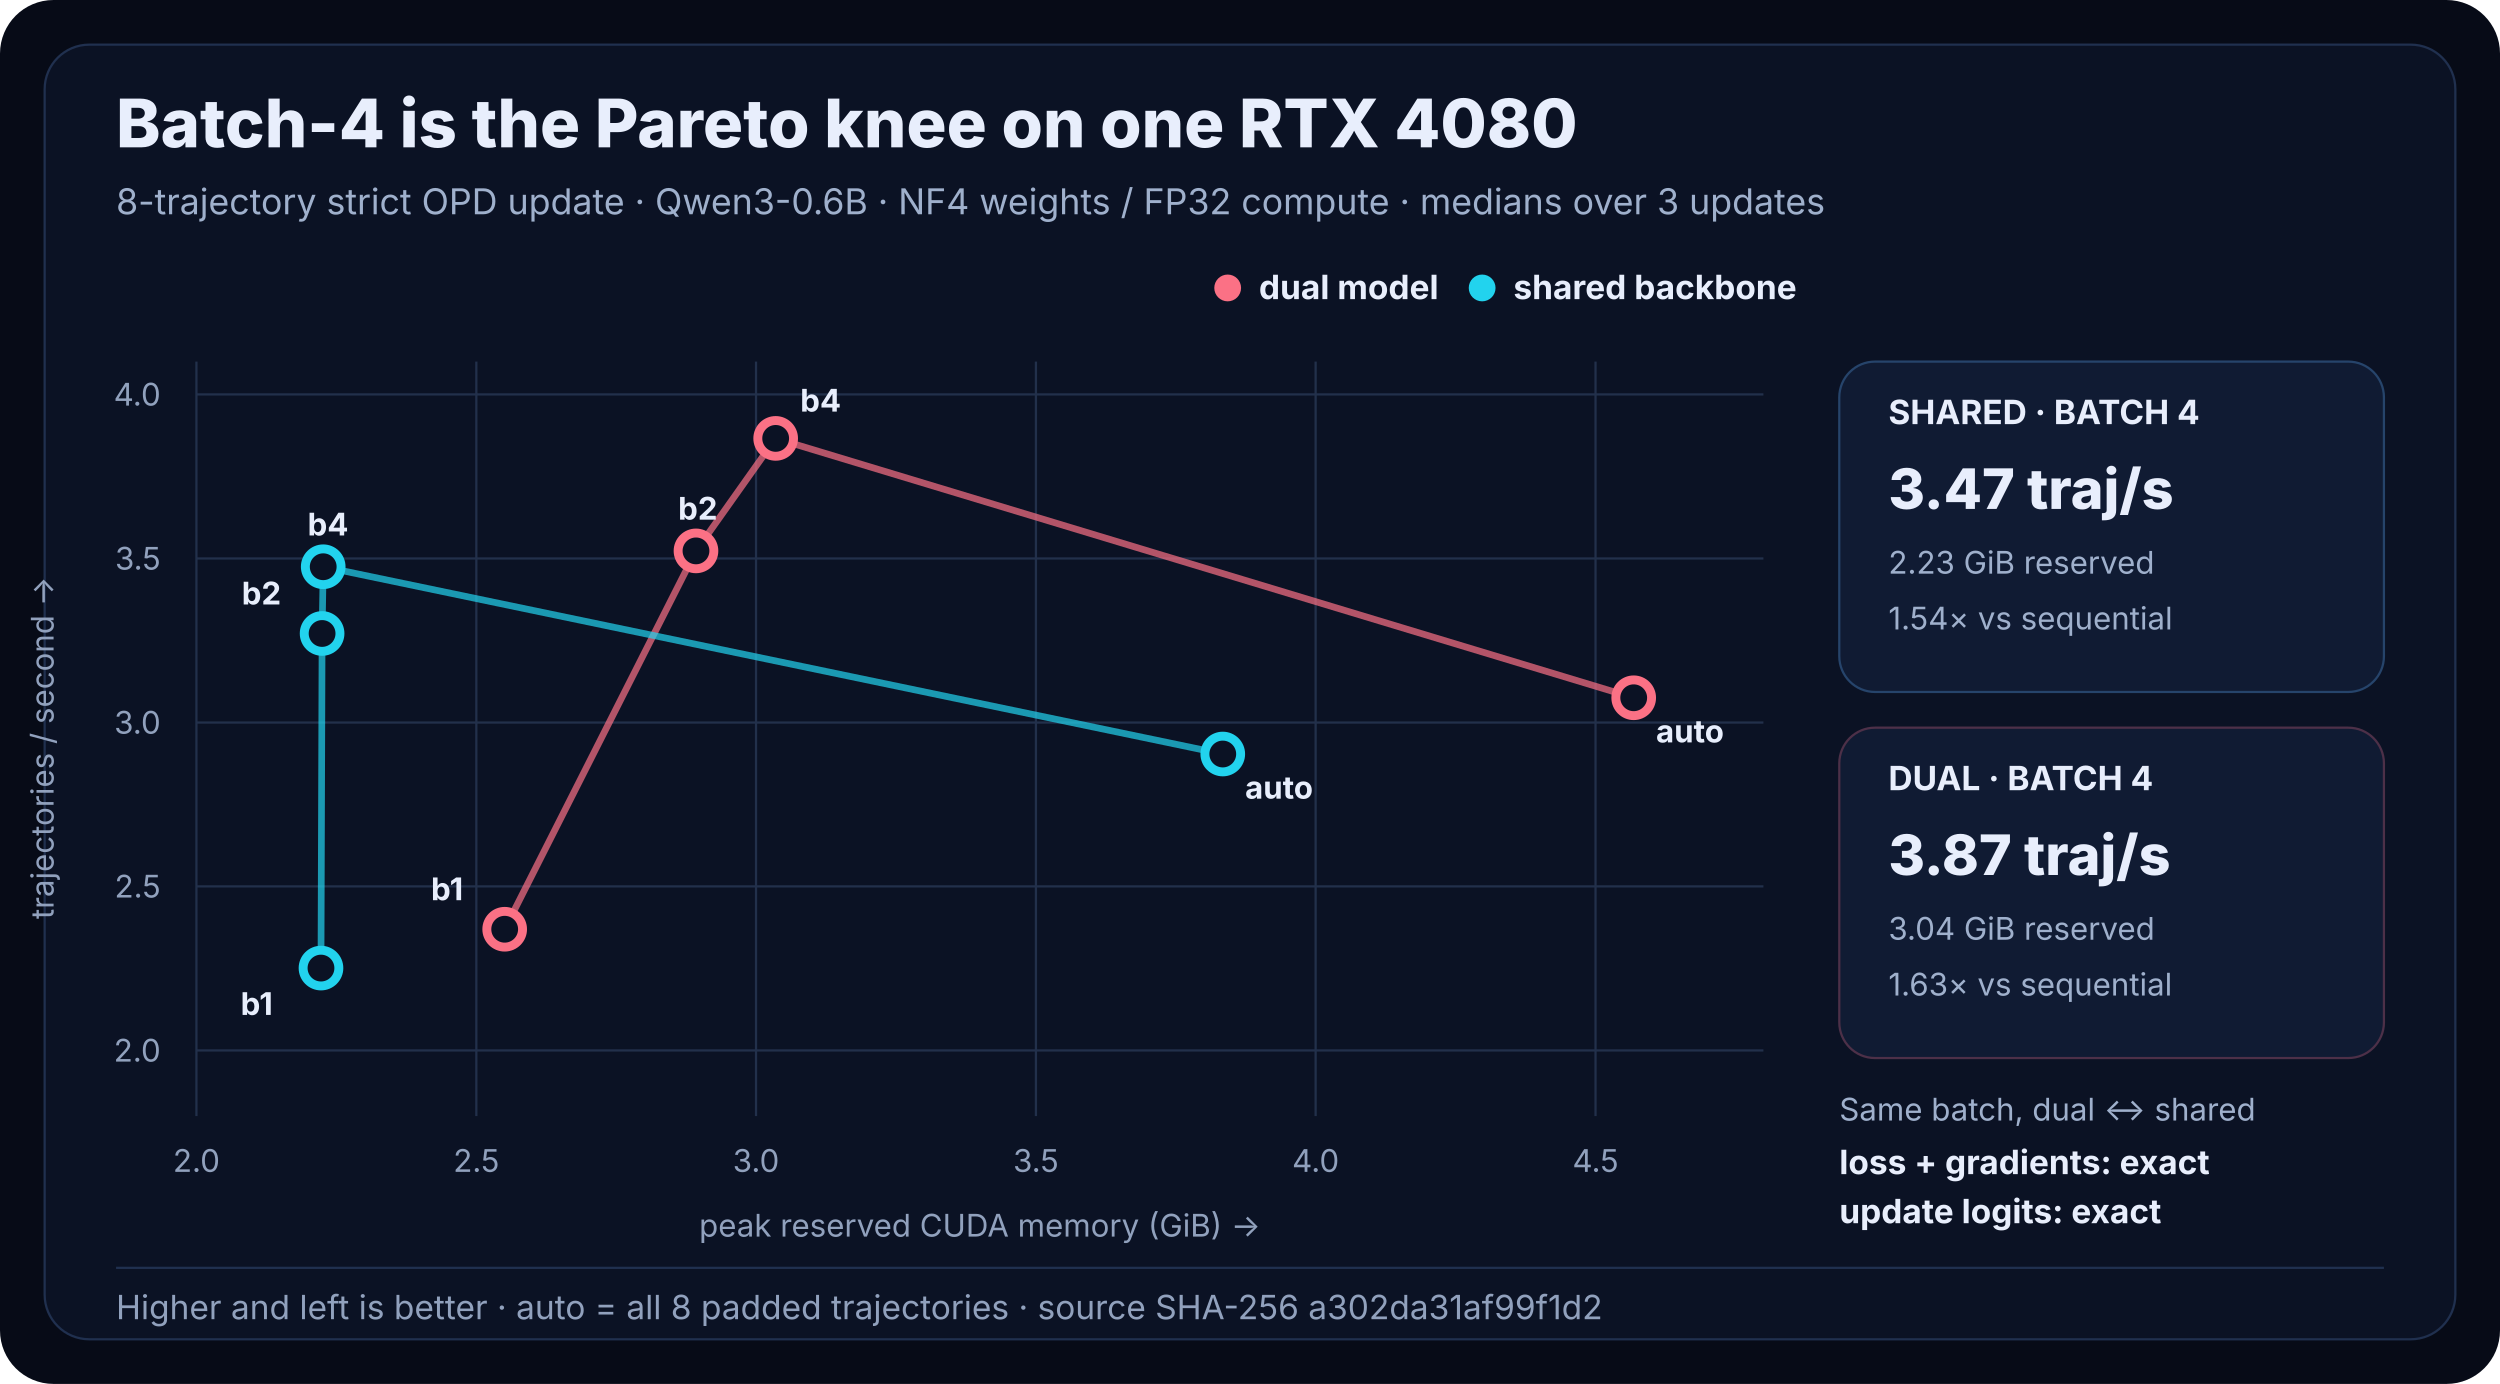
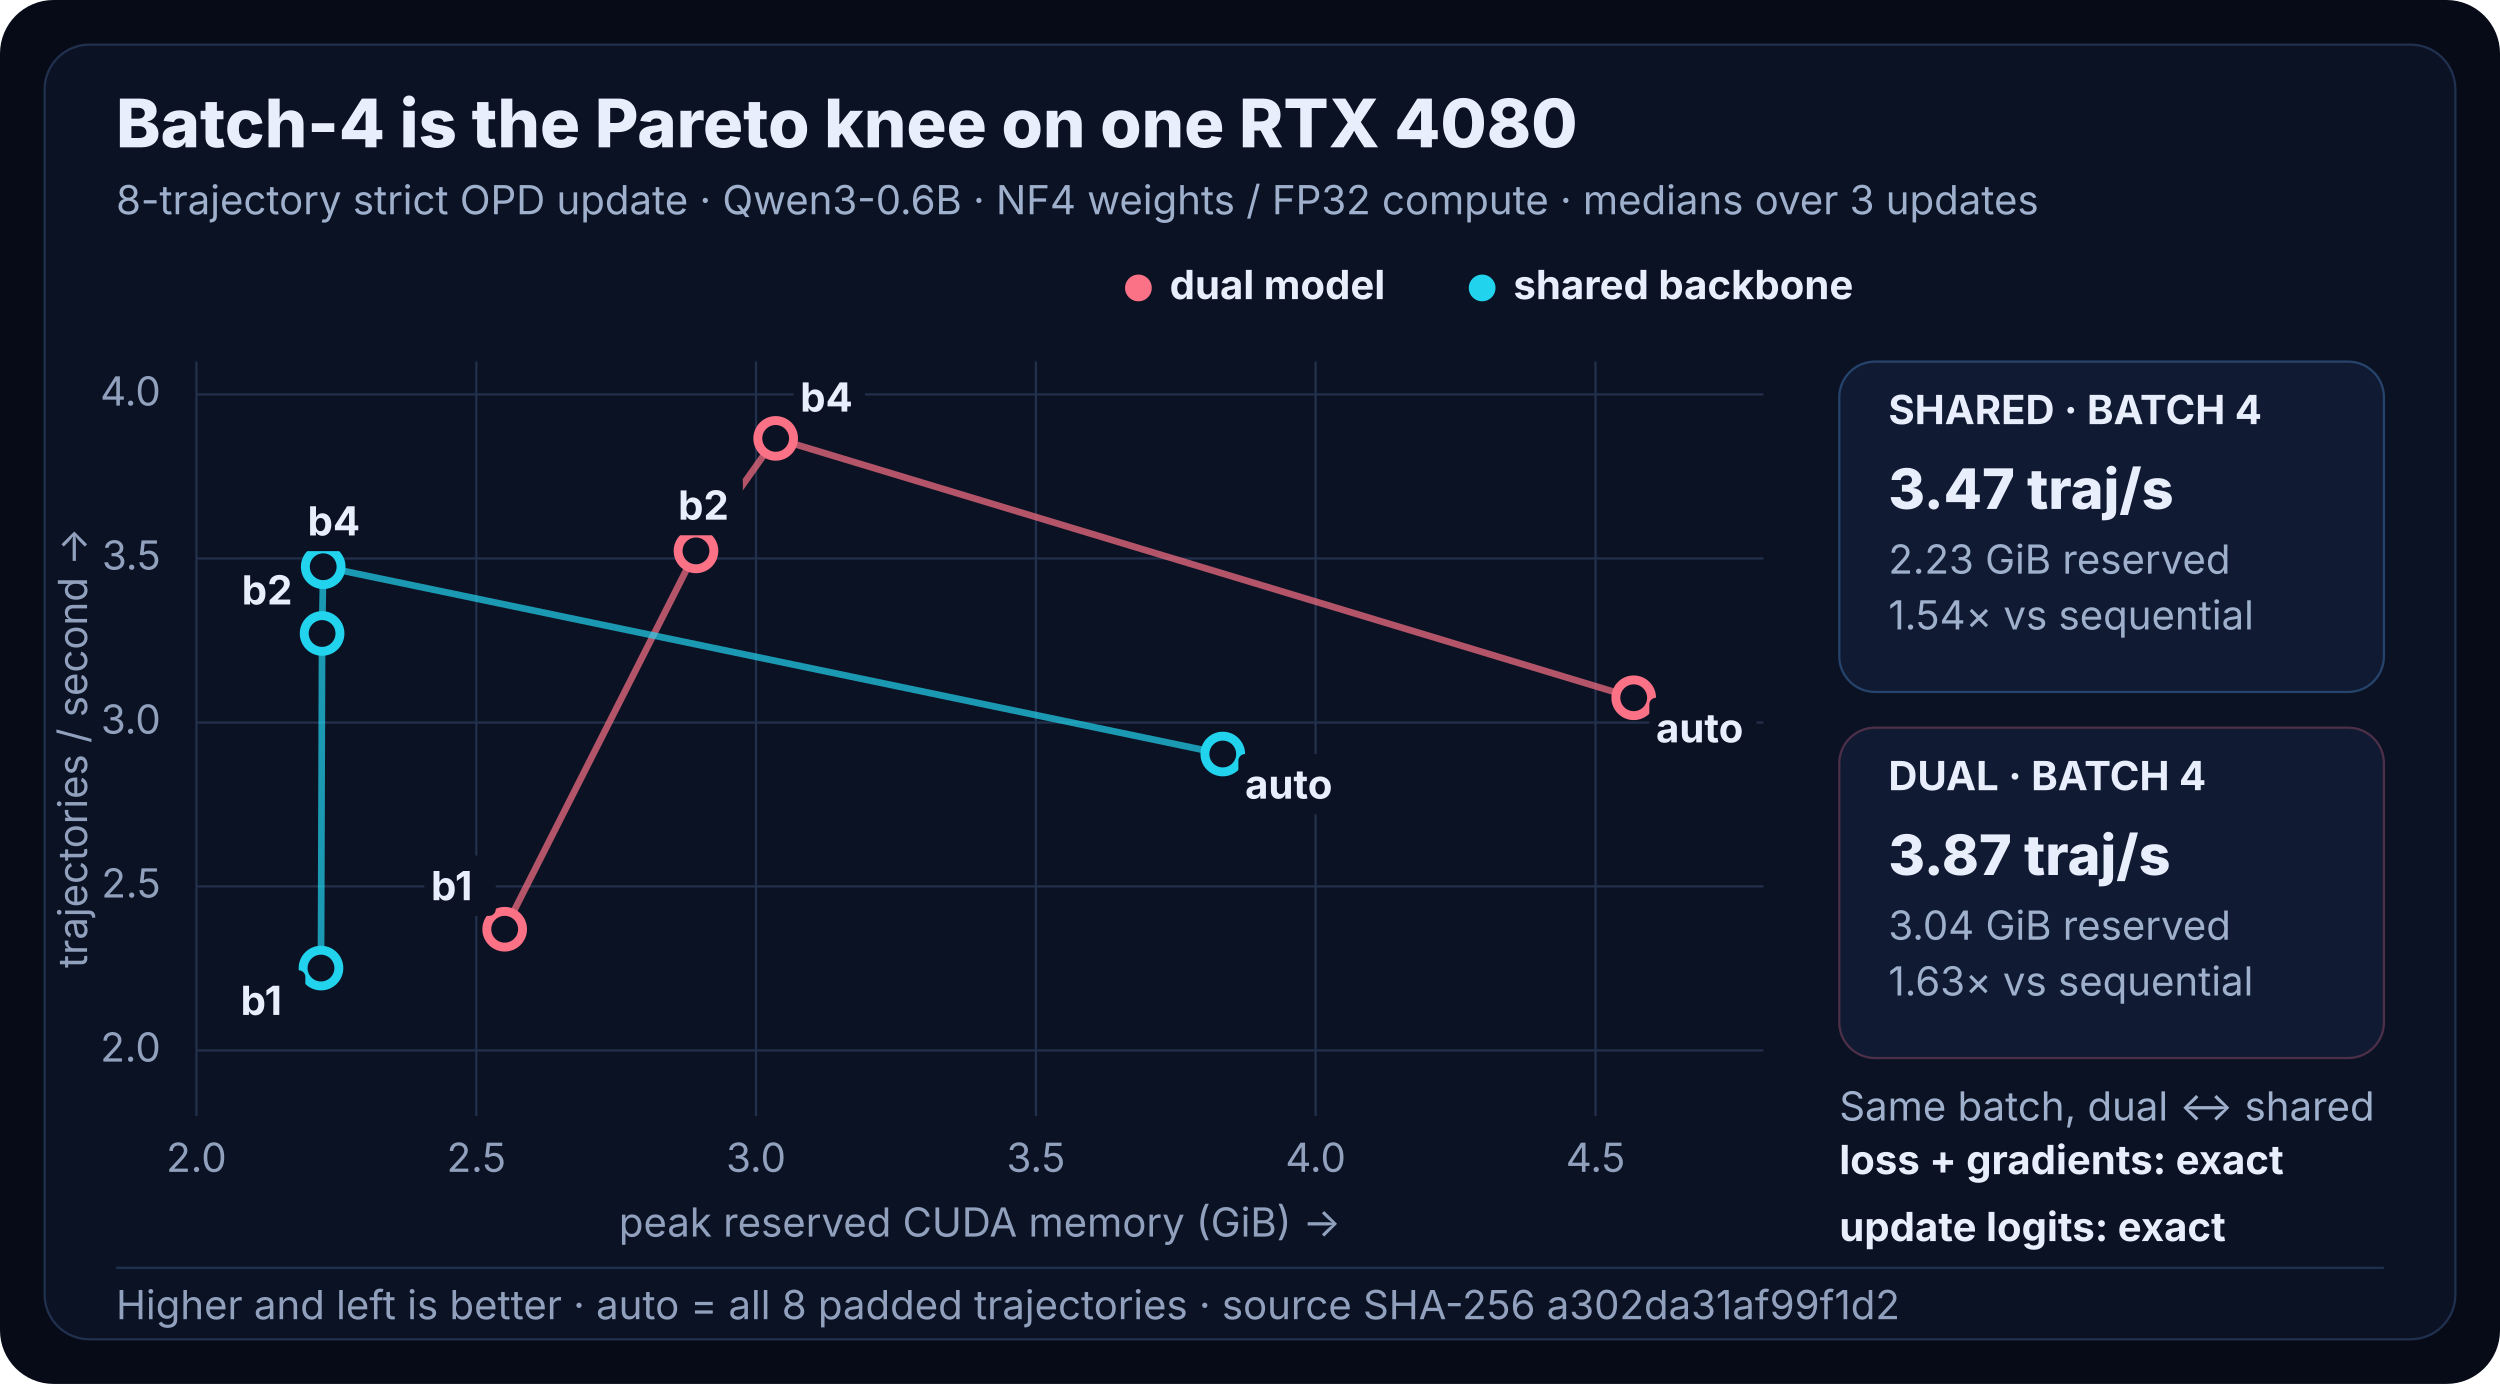
<svg xmlns="http://www.w3.org/2000/svg" width="1120" height="620" viewBox="0 0 1120 620" role="img" aria-labelledby="title desc">
  <rect width="1120" height="620" rx="24" fill="#070b17" />
  <rect x="20" y="20" width="1080" height="580" rx="20" fill="#0b1224" stroke="#20304f" />
-   <style>text{font-family:Inter,'Segoe UI',sans-serif;fill:#e8eefc}.title{font-size:30px;font-weight:760}.sub{font-size:16px;fill:#9fb0cc}.axis{font-size:14px;fill:#91a1bd}.point{font-size:14px;font-weight:750}.metric{font-size:25px;font-weight:760}.small{font-size:14px;fill:#9fb0cc}.legend{font-size:15px;font-weight:650}.foot{font-size:15px;fill:#91a1bd}</style>
+   <style>text{font-family:Inter,'Segoe UI',sans-serif;fill:#e8eefc}.title{font-size:30px;font-weight:760}.sub{font-size:18px;fill:#9fb0cc}.axis{font-size:18px;fill:#91a1bd}.point{font-size:18px;font-weight:750}.metric{font-size:25px;font-weight:760}.small{font-size:18px;fill:#9fb0cc}.legend{font-size:18px;font-weight:650}.foot{font-size:18px;fill:#91a1bd}</style>
  <text class="title" x="52" y="66">Batch-4 is the Pareto knee on one RTX 4080</text>
  <text class="sub" x="52" y="96">8-trajectory strict OPD update · Qwen3-0.6B · NF4 weights / FP32 compute · medians over 3 updates</text>
-   <circle cx="550" cy="129" r="6" fill="#fb7185" />
-   <text class="legend" x="564" y="134">dual model</text>
+   <circle cx="510" cy="129" r="6" fill="#fb7185" />
+   <text class="legend" x="524" y="134">dual model</text>
  <circle cx="664" cy="129" r="6" fill="#22d3ee" />
  <text class="legend" x="678" y="134">shared backbone</text>
  <line x1="88.0" y1="162.0" x2="88.0" y2="500.0" stroke="#22304b" />
  <text class="axis" x="88.0" y="525" text-anchor="middle">2.0</text>
  <line x1="213.4" y1="162.0" x2="213.4" y2="500.0" stroke="#22304b" />
  <text class="axis" x="213.4" y="525" text-anchor="middle">2.5</text>
  <line x1="338.7" y1="162.0" x2="338.7" y2="500.0" stroke="#22304b" />
  <text class="axis" x="338.7" y="525" text-anchor="middle">3.0</text>
  <line x1="464.1" y1="162.0" x2="464.1" y2="500.0" stroke="#22304b" />
  <text class="axis" x="464.1" y="525" text-anchor="middle">3.5</text>
  <line x1="589.4" y1="162.0" x2="589.4" y2="500.0" stroke="#22304b" />
  <text class="axis" x="589.4" y="525" text-anchor="middle">4.0</text>
  <line x1="714.8" y1="162.0" x2="714.8" y2="500.0" stroke="#22304b" />
  <text class="axis" x="714.8" y="525" text-anchor="middle">4.5</text>
  <line x1="88.0" y1="470.6" x2="790.0" y2="470.6" stroke="#22304b" />
  <text class="axis" x="72" y="475.6" text-anchor="end">2.0</text>
  <line x1="88.0" y1="397.1" x2="790.0" y2="397.1" stroke="#22304b" />
  <text class="axis" x="72" y="402.1" text-anchor="end">2.5</text>
  <line x1="88.0" y1="323.7" x2="790.0" y2="323.7" stroke="#22304b" />
  <text class="axis" x="72" y="328.7" text-anchor="end">3.0</text>
  <line x1="88.0" y1="250.2" x2="790.0" y2="250.2" stroke="#22304b" />
  <text class="axis" x="72" y="255.2" text-anchor="end">3.5</text>
  <line x1="88.0" y1="176.7" x2="790.0" y2="176.7" stroke="#22304b" />
  <text class="axis" x="72" y="181.7" text-anchor="end">4.0</text>
  <text class="axis" x="439" y="554" text-anchor="middle">peak reserved CUDA memory (GiB) →</text>
-   <text class="axis" x="24" y="335" transform="rotate(-90 24 335)" text-anchor="middle">trajectories / second →</text>
+   <text class="axis" x="39" y="335" transform="rotate(-90 39 335)" text-anchor="middle">trajectories / second →</text>
  <polyline points="226.1,416.3 311.8,246.8 347.5,196.4 731.9,312.6" fill="none" stroke="#fb7185" stroke-width="3" stroke-linecap="round" stroke-linejoin="round" opacity="0.7" />
  <circle cx="226.1" cy="416.3" r="8" fill="#0b1224" stroke="#fb7185" stroke-width="4" />
+   <rect x="190.1" y="383.3" width="32" height="27" rx="3" fill="#0b1224" />
  <text class="point" x="193.1" y="403.3" fill="#fb7185">b1</text>
  <circle cx="311.8" cy="246.8" r="8" fill="#0b1224" stroke="#fb7185" stroke-width="4" />
+   <rect x="300.8" y="212.8" width="32" height="27" rx="3" fill="#0b1224" />
  <text class="point" x="303.8" y="232.8" fill="#fb7185">b2</text>
  <circle cx="347.5" cy="196.4" r="8" fill="#0b1224" stroke="#fb7185" stroke-width="4" />
+   <rect x="355.5" y="164.4" width="32" height="27" rx="3" fill="#0b1224" />
  <text class="point" x="358.5" y="184.4" fill="#fb7185">b4</text>
  <circle cx="731.9" cy="312.6" r="8" fill="#0b1224" stroke="#fb7185" stroke-width="4" />
+   <rect x="738.9" y="312.6" width="48" height="27" rx="3" fill="#0b1224" />
  <text class="point" x="741.9" y="332.6" fill="#fb7185">auto</text>
  <polyline points="143.8,433.7 144.3,283.8 144.8,253.9 547.8,337.8" fill="none" stroke="#22d3ee" stroke-width="3" stroke-linecap="round" stroke-linejoin="round" opacity="0.7" />
  <circle cx="143.8" cy="433.7" r="8" fill="#0b1224" stroke="#22d3ee" stroke-width="4" />
+   <rect x="104.8" y="434.7" width="32" height="27" rx="3" fill="#0b1224" />
  <text class="point" x="107.8" y="454.7" fill="#22d3ee">b1</text>
  <circle cx="144.3" cy="283.8" r="8" fill="#0b1224" stroke="#22d3ee" stroke-width="4" />
+   <rect x="105.3" y="250.8" width="32" height="27" rx="3" fill="#0b1224" />
  <text class="point" x="108.3" y="270.8" fill="#22d3ee">b2</text>
  <circle cx="144.8" cy="253.9" r="8" fill="#0b1224" stroke="#22d3ee" stroke-width="4" />
+   <rect x="134.8" y="219.9" width="32" height="27" rx="3" fill="#0b1224" />
  <text class="point" x="137.8" y="239.9" fill="#22d3ee">b4</text>
  <circle cx="547.8" cy="337.8" r="8" fill="#0b1224" stroke="#22d3ee" stroke-width="4" />
+   <rect x="554.8" y="337.8" width="48" height="27" rx="3" fill="#0b1224" />
  <text class="point" x="557.8" y="357.8" fill="#22d3ee">auto</text>
  <rect x="824" y="162" width="244" height="148" rx="16" fill="#101b33" stroke="#26446b" />
  <text class="legend" x="846" y="190" fill="#22d3ee">SHARED · BATCH 4</text>
  <text class="metric" x="846" y="228">3.47 traj/s</text>
  <text class="small" x="846" y="257">2.23 GiB reserved</text>
  <text class="small" x="846" y="282">1.54× vs sequential</text>
  <rect x="824" y="326" width="244" height="148" rx="16" fill="#101b33" stroke="#4d3048" />
  <text class="legend" x="846" y="354" fill="#fb7185">DUAL · BATCH 4</text>
  <text class="metric" x="846" y="392">3.87 traj/s</text>
  <text class="small" x="846" y="421">3.04 GiB reserved</text>
  <text class="small" x="846" y="446">1.63× vs sequential</text>
  <text class="small" x="824" y="502">Same batch, dual ↔ shared</text>
  <text class="legend" x="824" y="526">loss + gradients: exact</text>
-   <text class="legend" x="824" y="548">update logits: exact</text>
+   <text class="legend" x="824" y="556">update logits: exact</text>
  <line x1="52" y1="568" x2="1068" y2="568" stroke="#20304f" />
  <text class="foot" x="52" y="591">Higher and left is better · auto = all 8 padded trajectories · source SHA-256 a302da31af99f1d2</text>
</svg>
